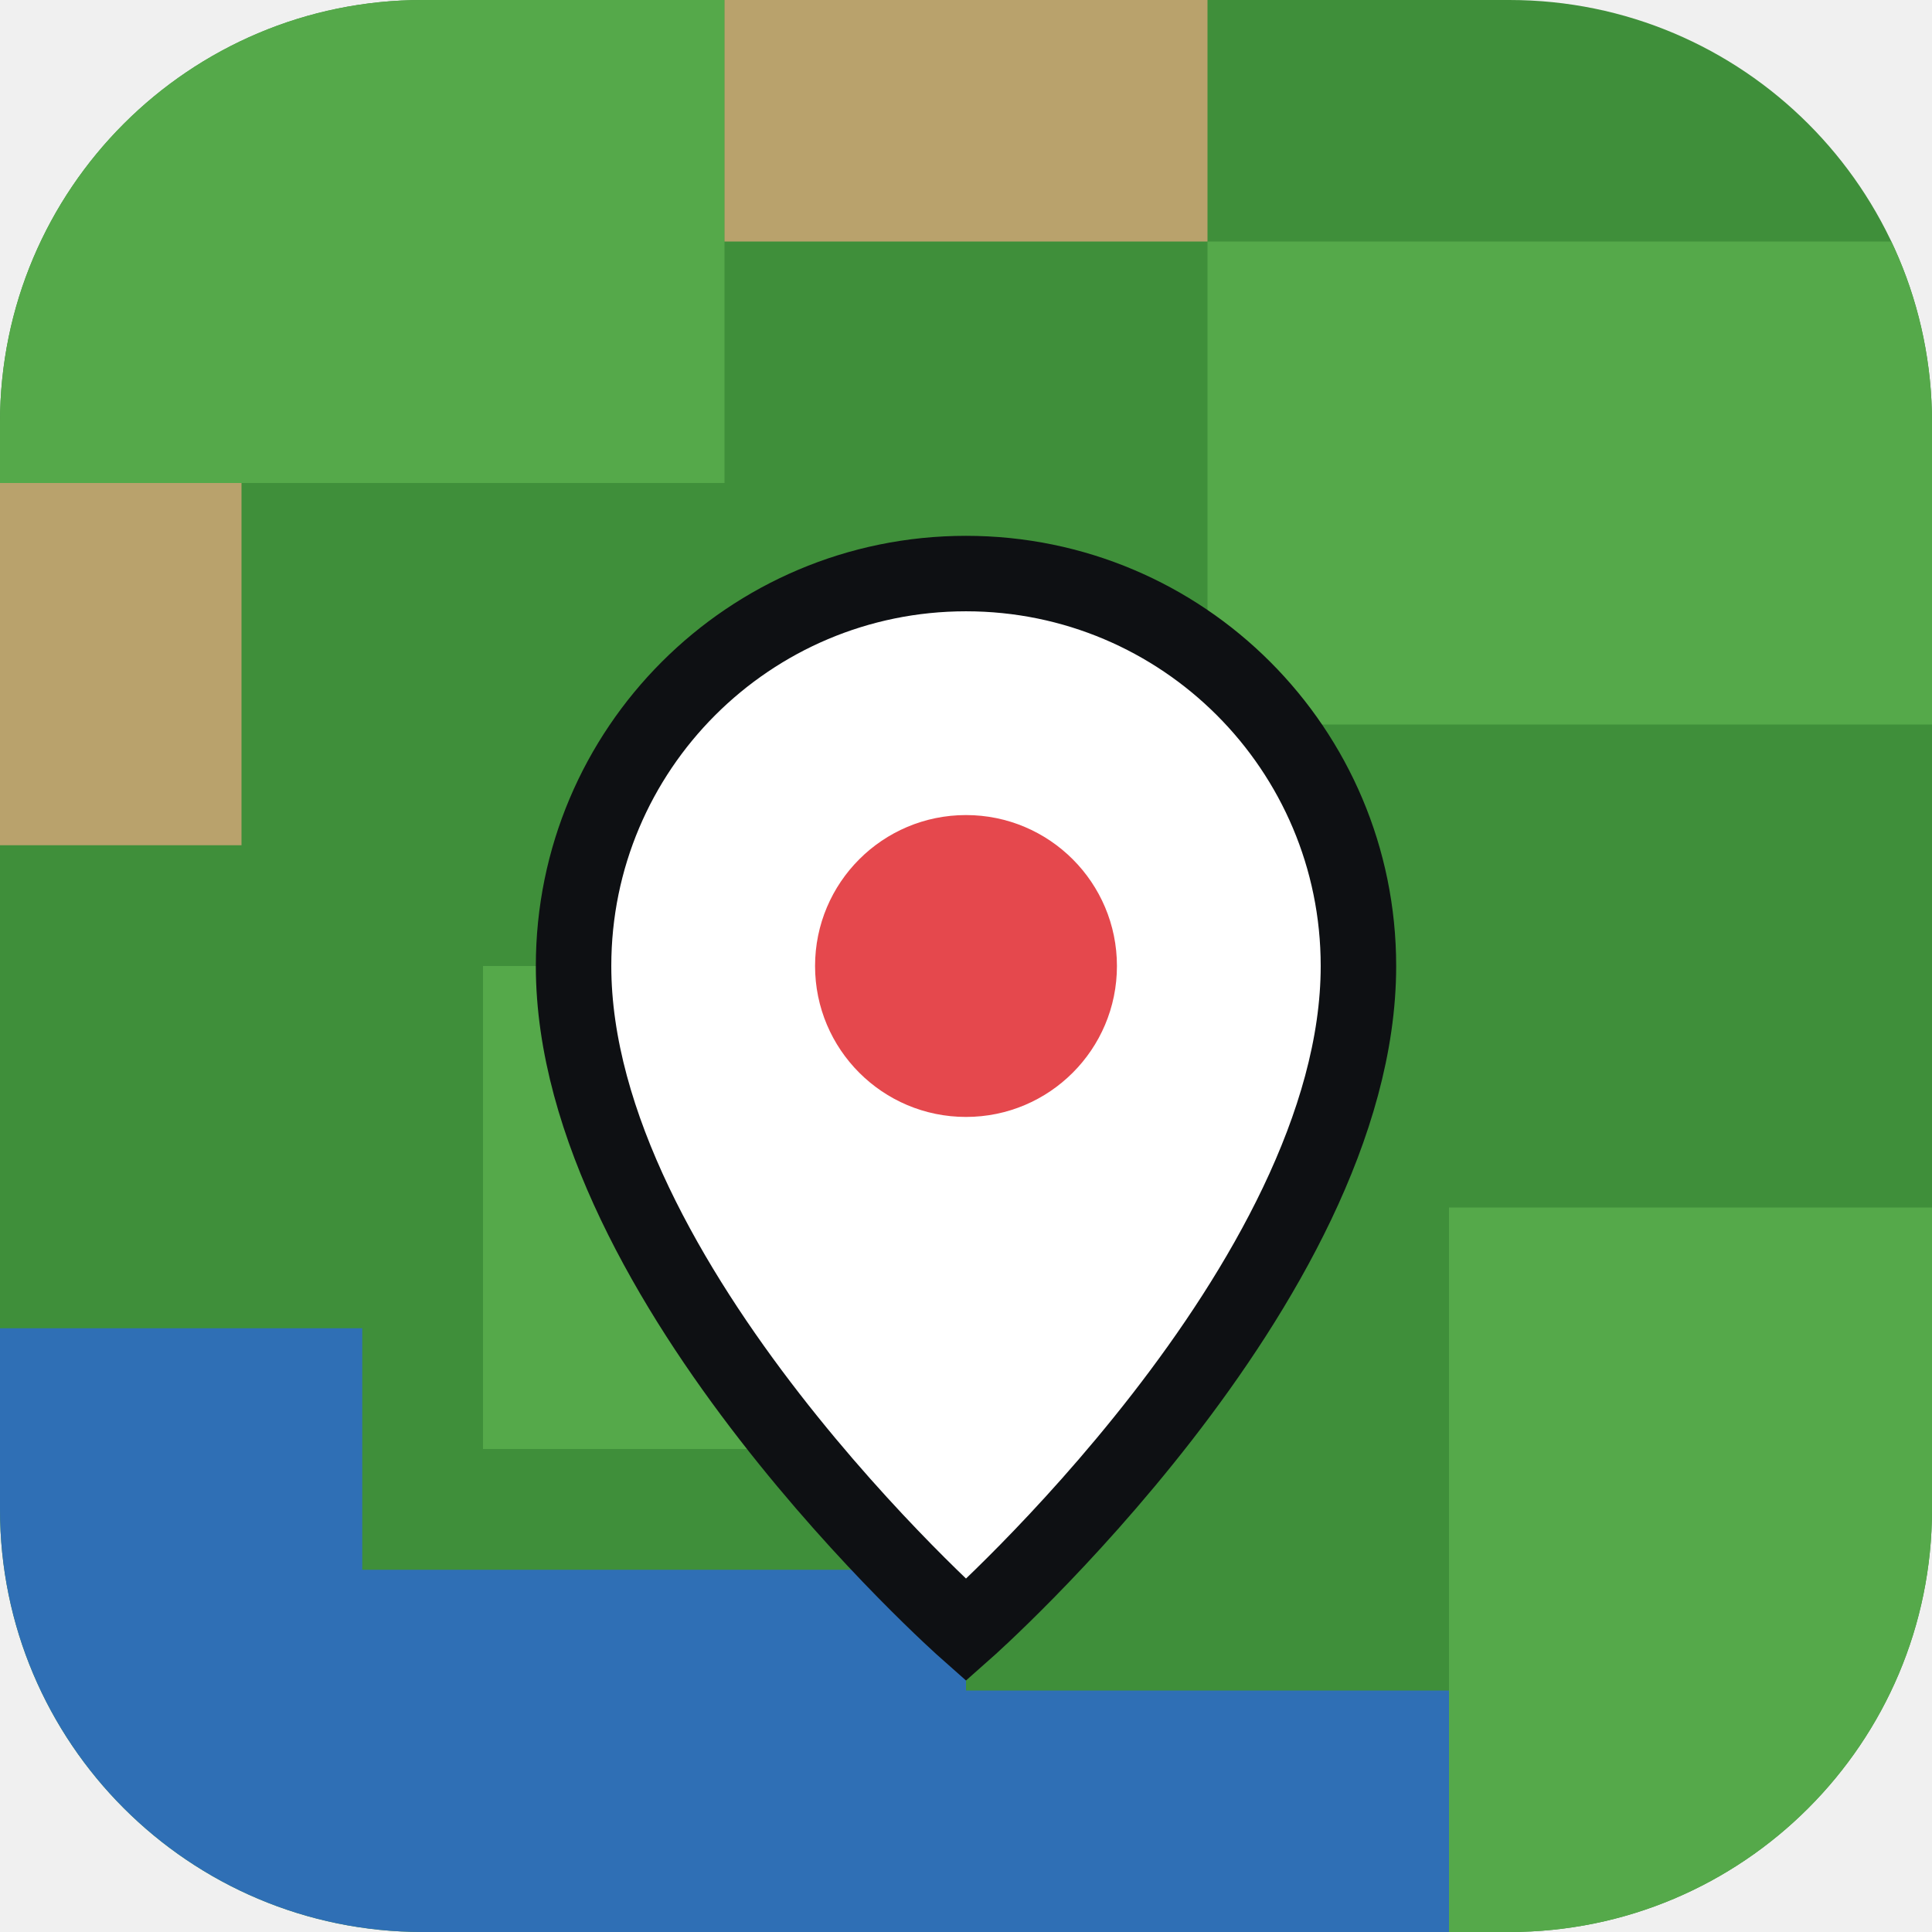
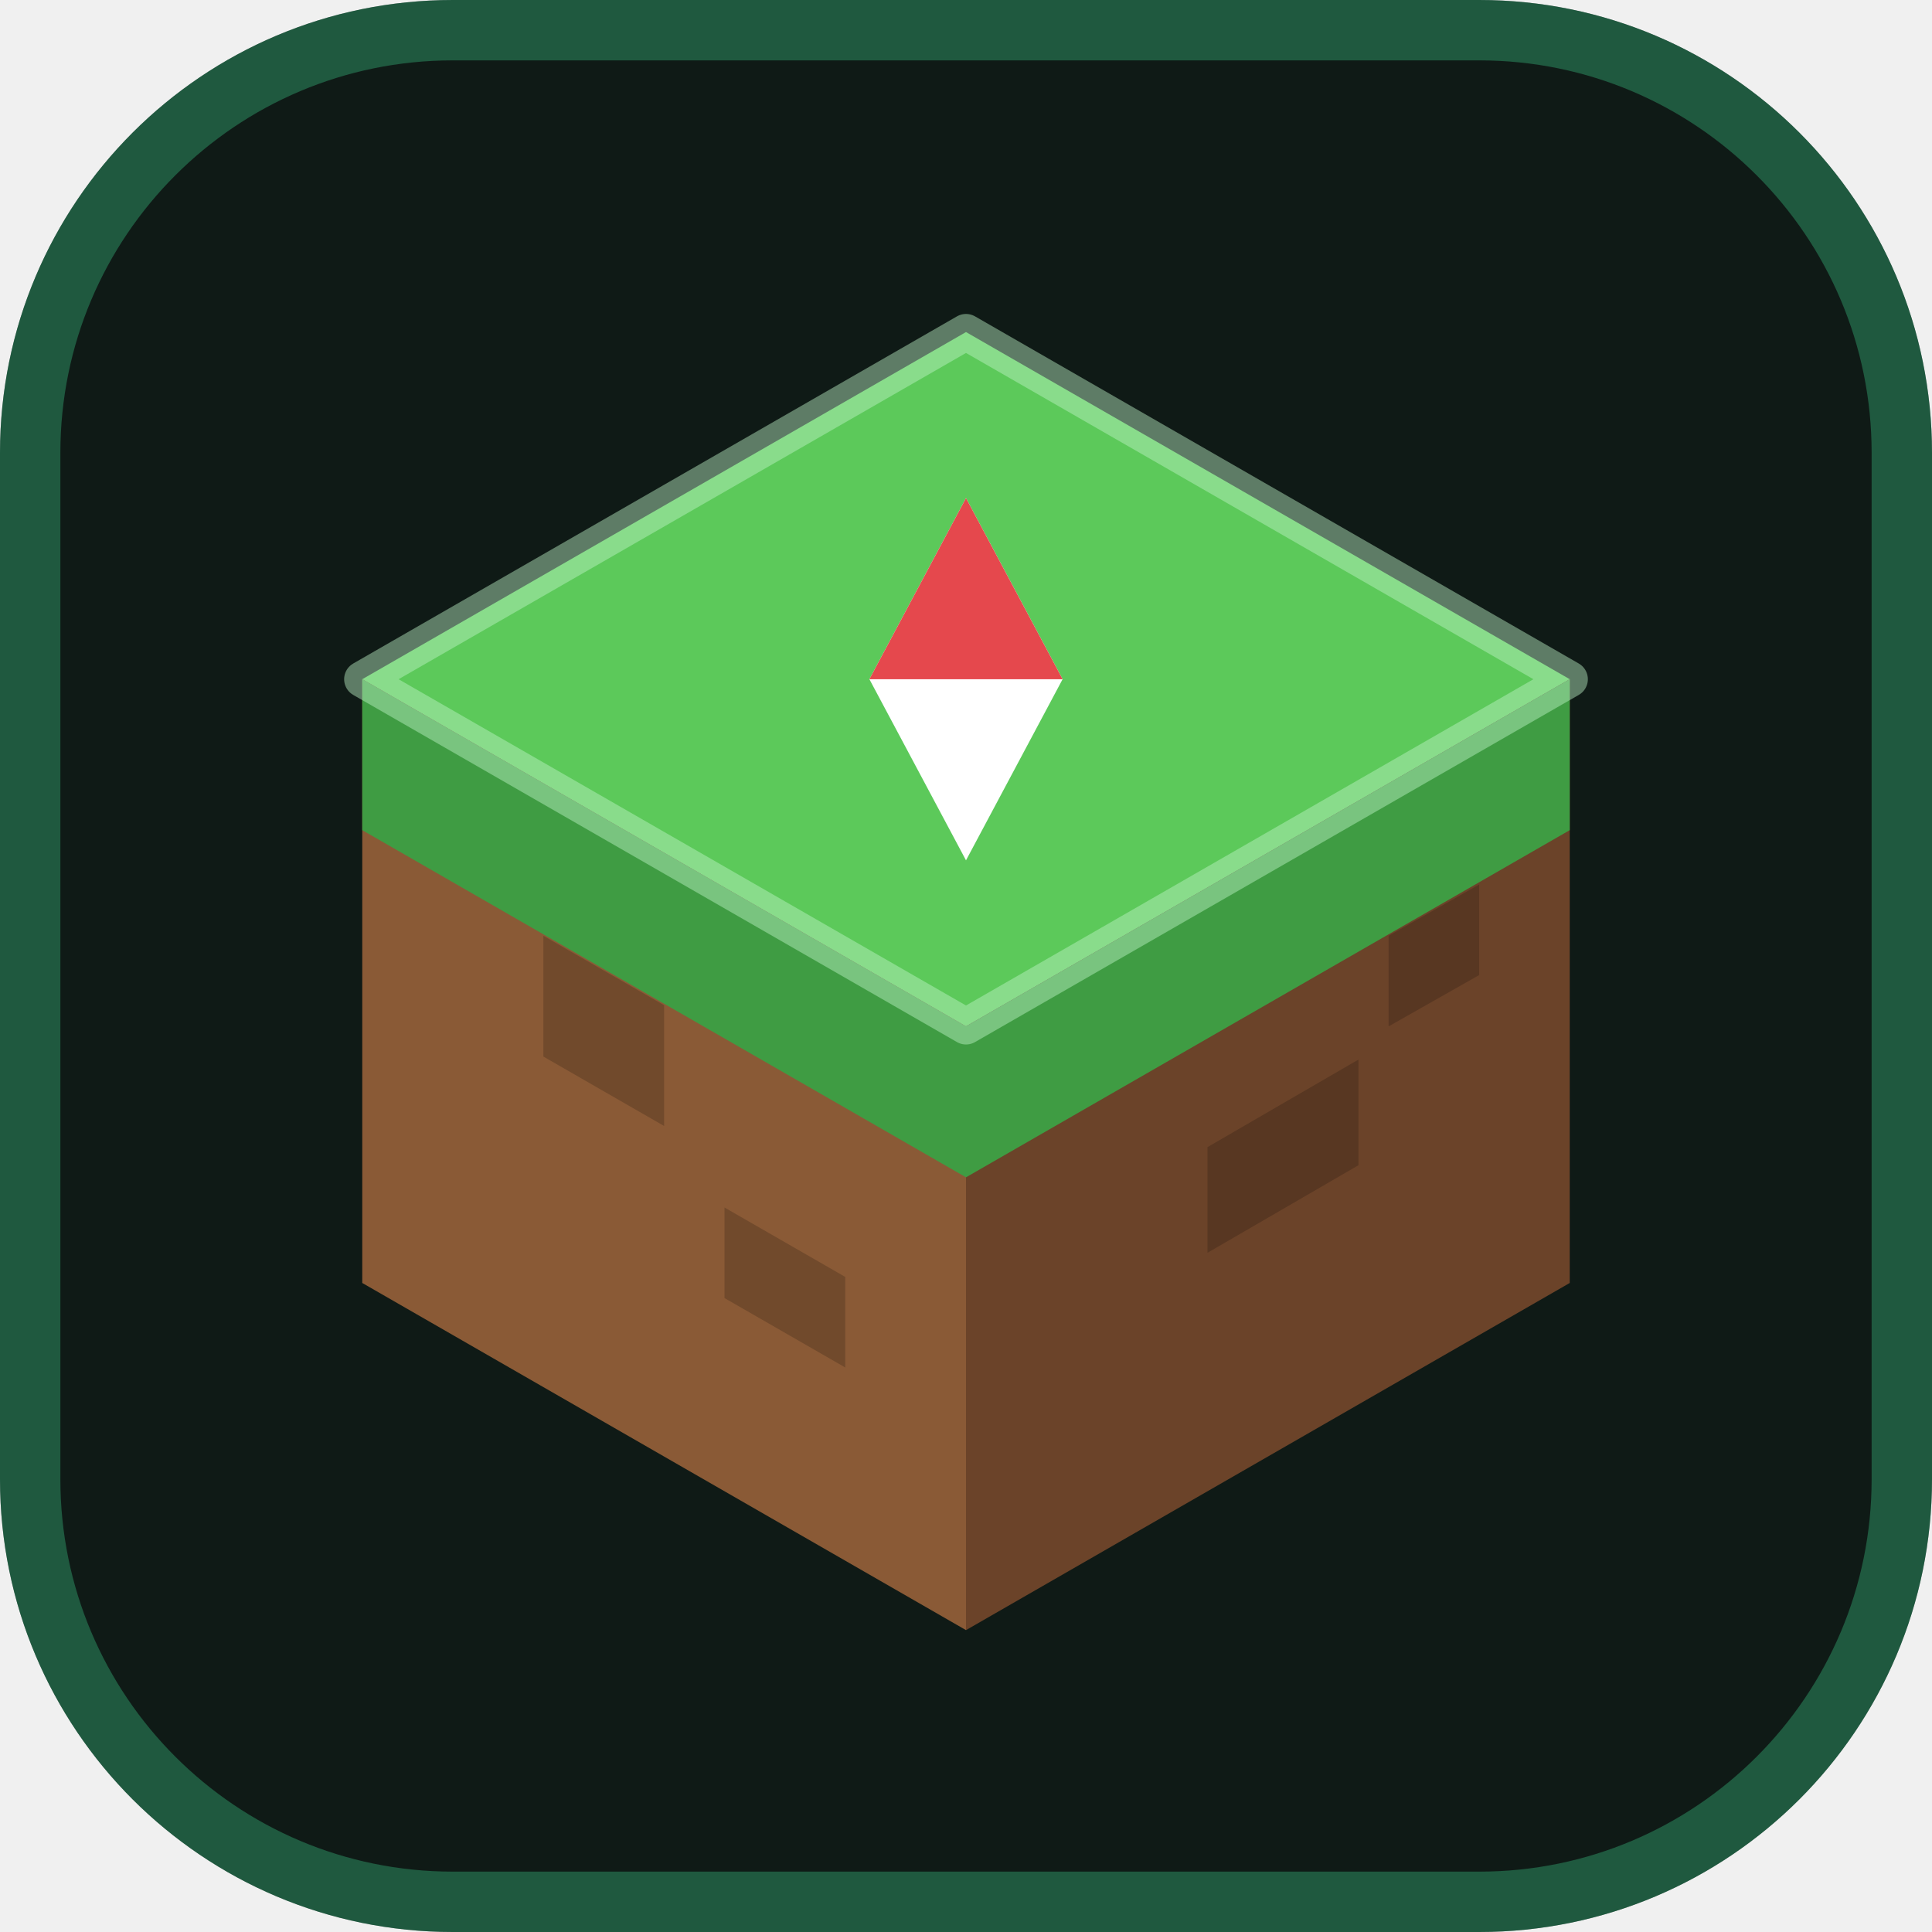
<svg xmlns="http://www.w3.org/2000/svg" viewBox="0 0 64 64">
-   <defs>
-     <clipPath id="r">
-       <rect width="64" height="64" rx="14" />
-     </clipPath>
-   </defs>
-   <g clip-path="url(#r)">
-     <rect width="64" height="64" fill="#3f8f3a" />
-     <path fill="#55a94a" d="M0 0h24v16H0zM40 8h24v16H40zM16 32h16v16H16zM48 40h16v24H48z" />
-     <path fill="#2f6fb5" d="M0 44h12v20H0zM12 52h20v12H12zM28 56h20v8H28z" />
-     <path fill="#b9a26c" d="M24 0h16v8H24zM0 16h8v12H0z" />
-   </g>
-   <path fill="#fff" stroke="#0e1013" stroke-width="2.5" d="M32 54s-13-11.5-13-22a13 13 0 0 1 26 0c0 10.5-13 22-13 22z" />
-   <circle cx="32" cy="32" r="5" fill="#e5484d" />
+   <rect width="64" height="64" rx="15" fill="#0f1a16" />
+   <rect x="1" y="1" width="62" height="62" rx="14" fill="none" stroke="#3ecf8e" stroke-opacity=".35" stroke-width="2" />
+   <path d="M32 11 52 22.5 32 34 12 22.5z" fill="#5cc95a" />
+   <path d="M12 22.5 32 34v20L12 42.5z" fill="#8a5a36" />
+   <path d="M52 22.5 32 34v20l20-11.5z" fill="#6b4329" />
+   <path d="M12 22.5 32 34l20-11.5v5L32 39 12 27.5z" fill="#3f9c43" />
+   <path d="M32 34v5" stroke="#2f7d35" stroke-width="0" />
+   <path d="M18 31l4 2.3v4L18 35zM24 40l4 2.3v3L24 43zM40 38l5-2.9v3.5l-5 2.9zM46 31l3-1.7v3l-3 1.7z" fill="#000" fill-opacity=".18" />
+   <path d="M32 11 52 22.5 32 34 12 22.5z" fill="none" stroke="#bff5c9" stroke-opacity=".45" stroke-width="1.2" stroke-linejoin="round" />
+   <path d="M32 16.5l3.2 6-3.2 6-3.2-6z" fill="#fff" />
+   <path d="M32 16.5l3.2 6h-6.4z" fill="#e5484d" />
</svg>
